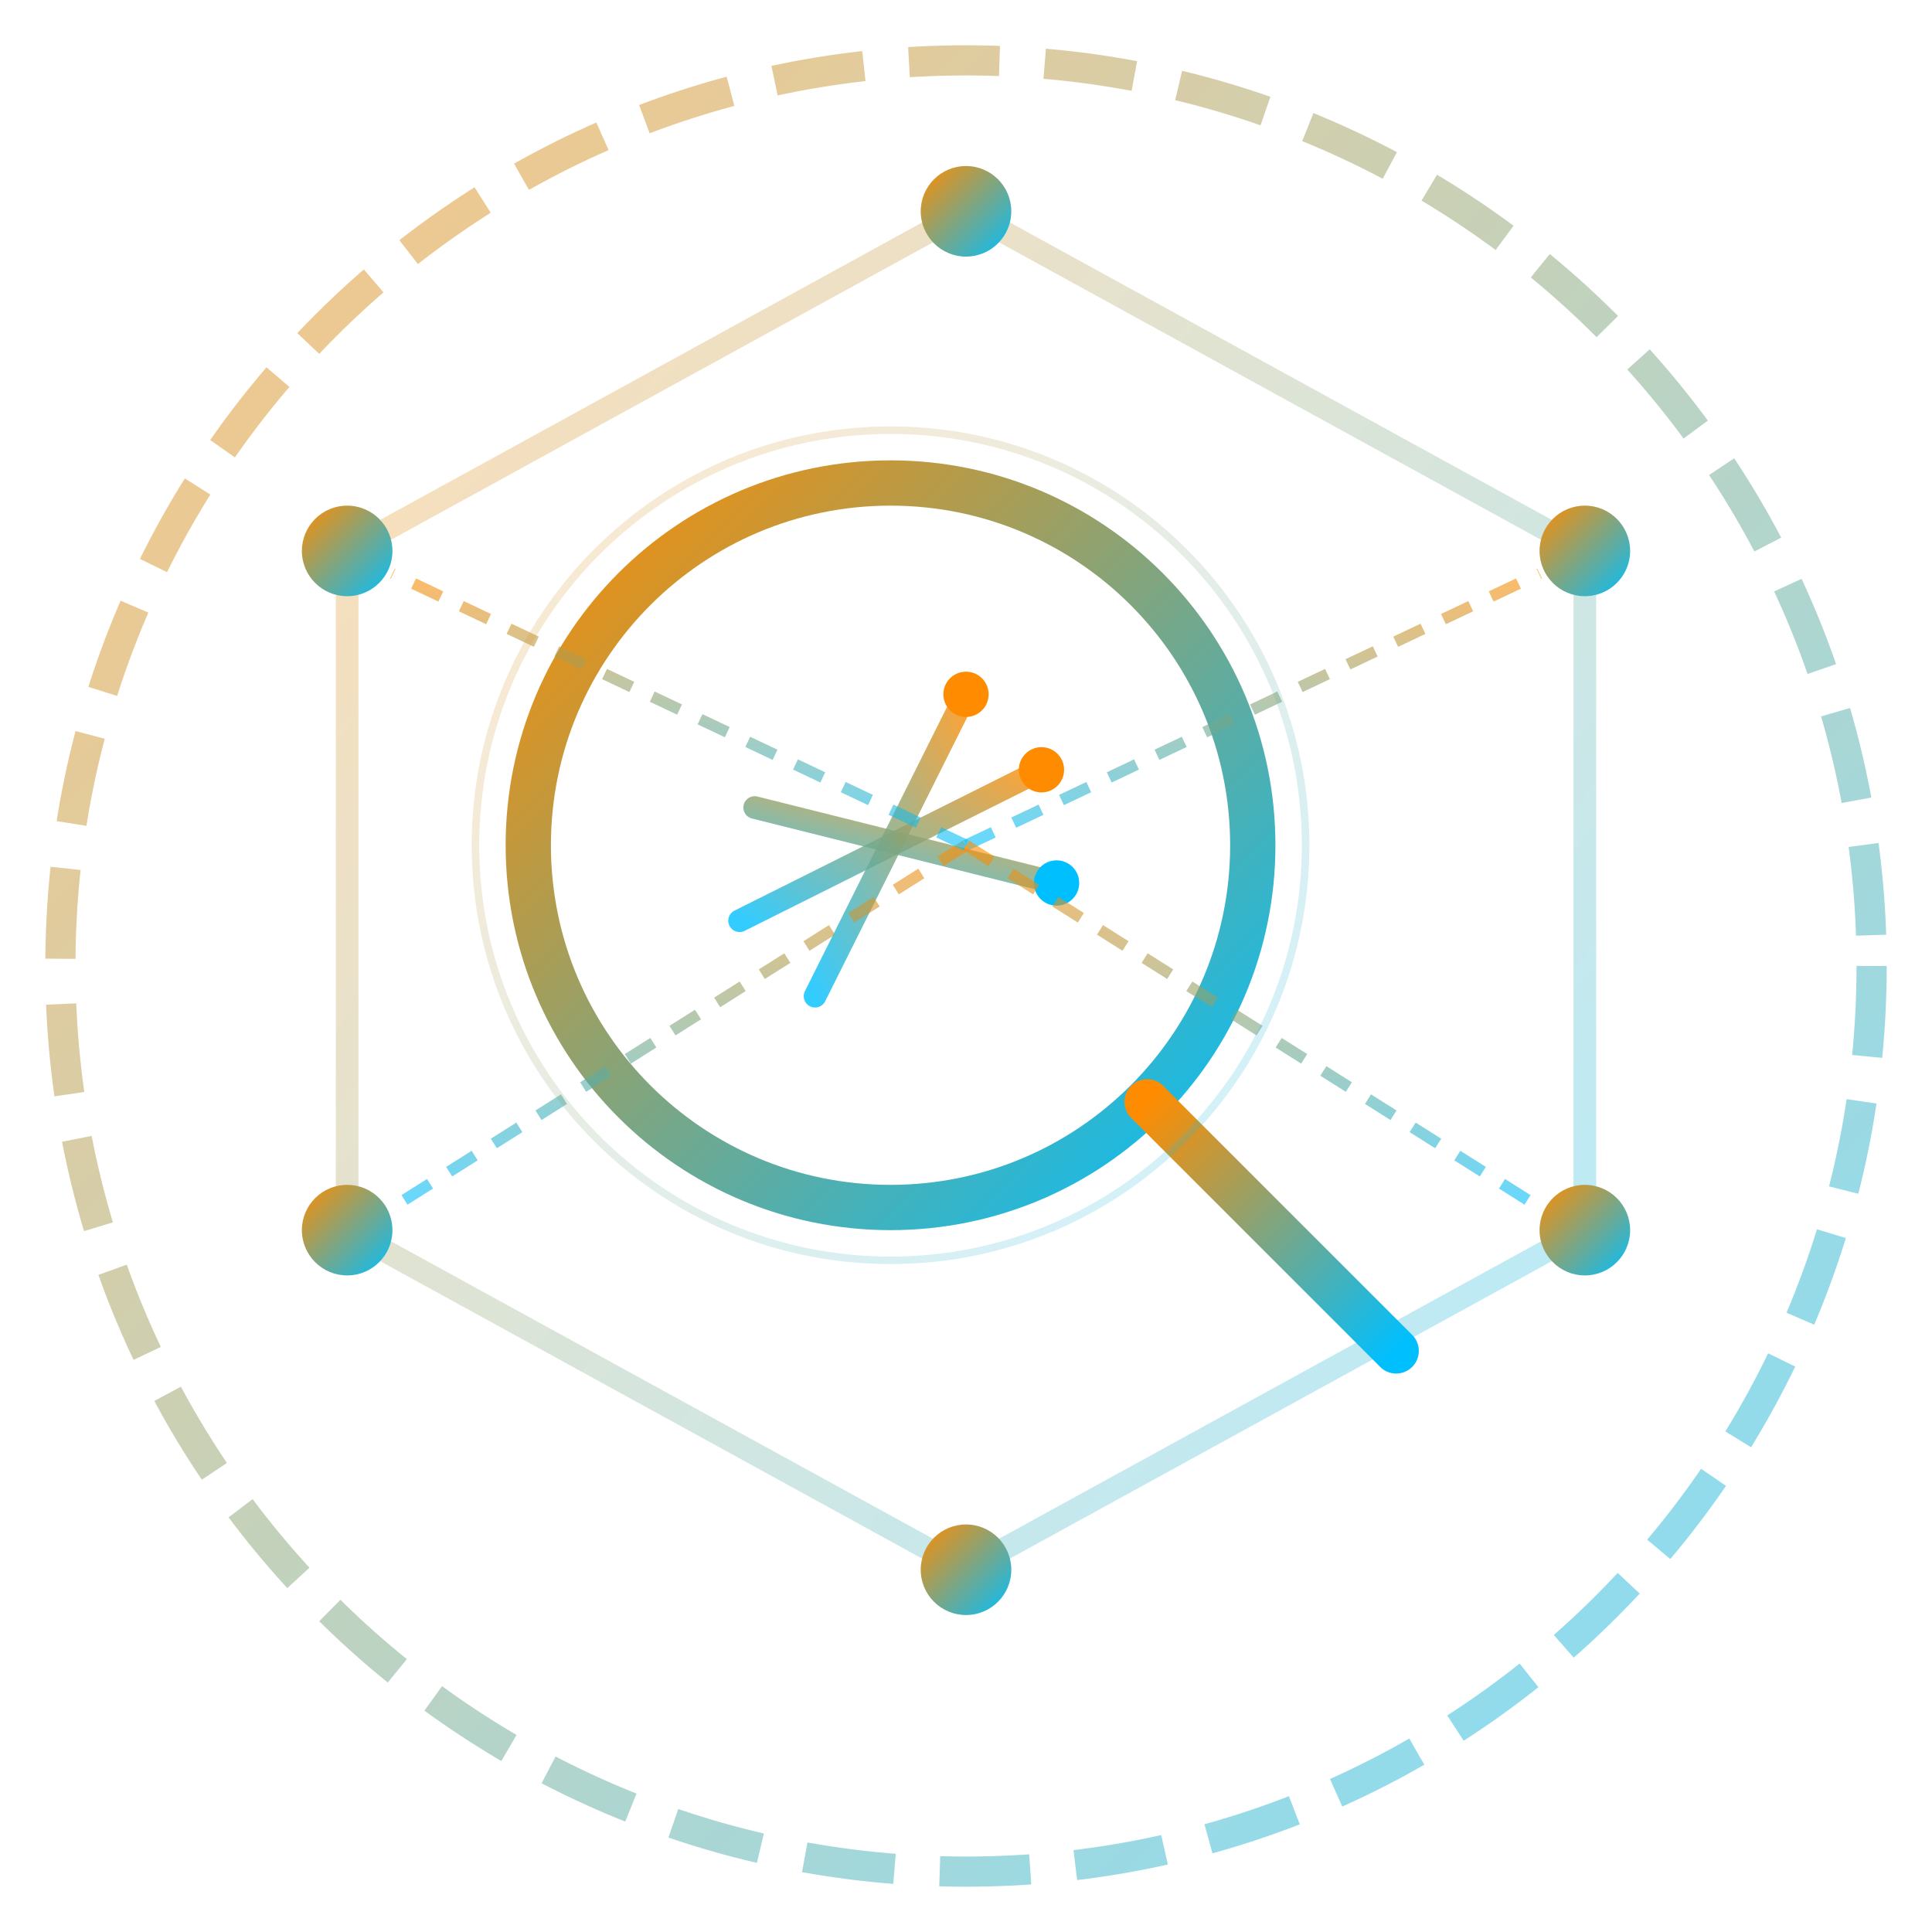
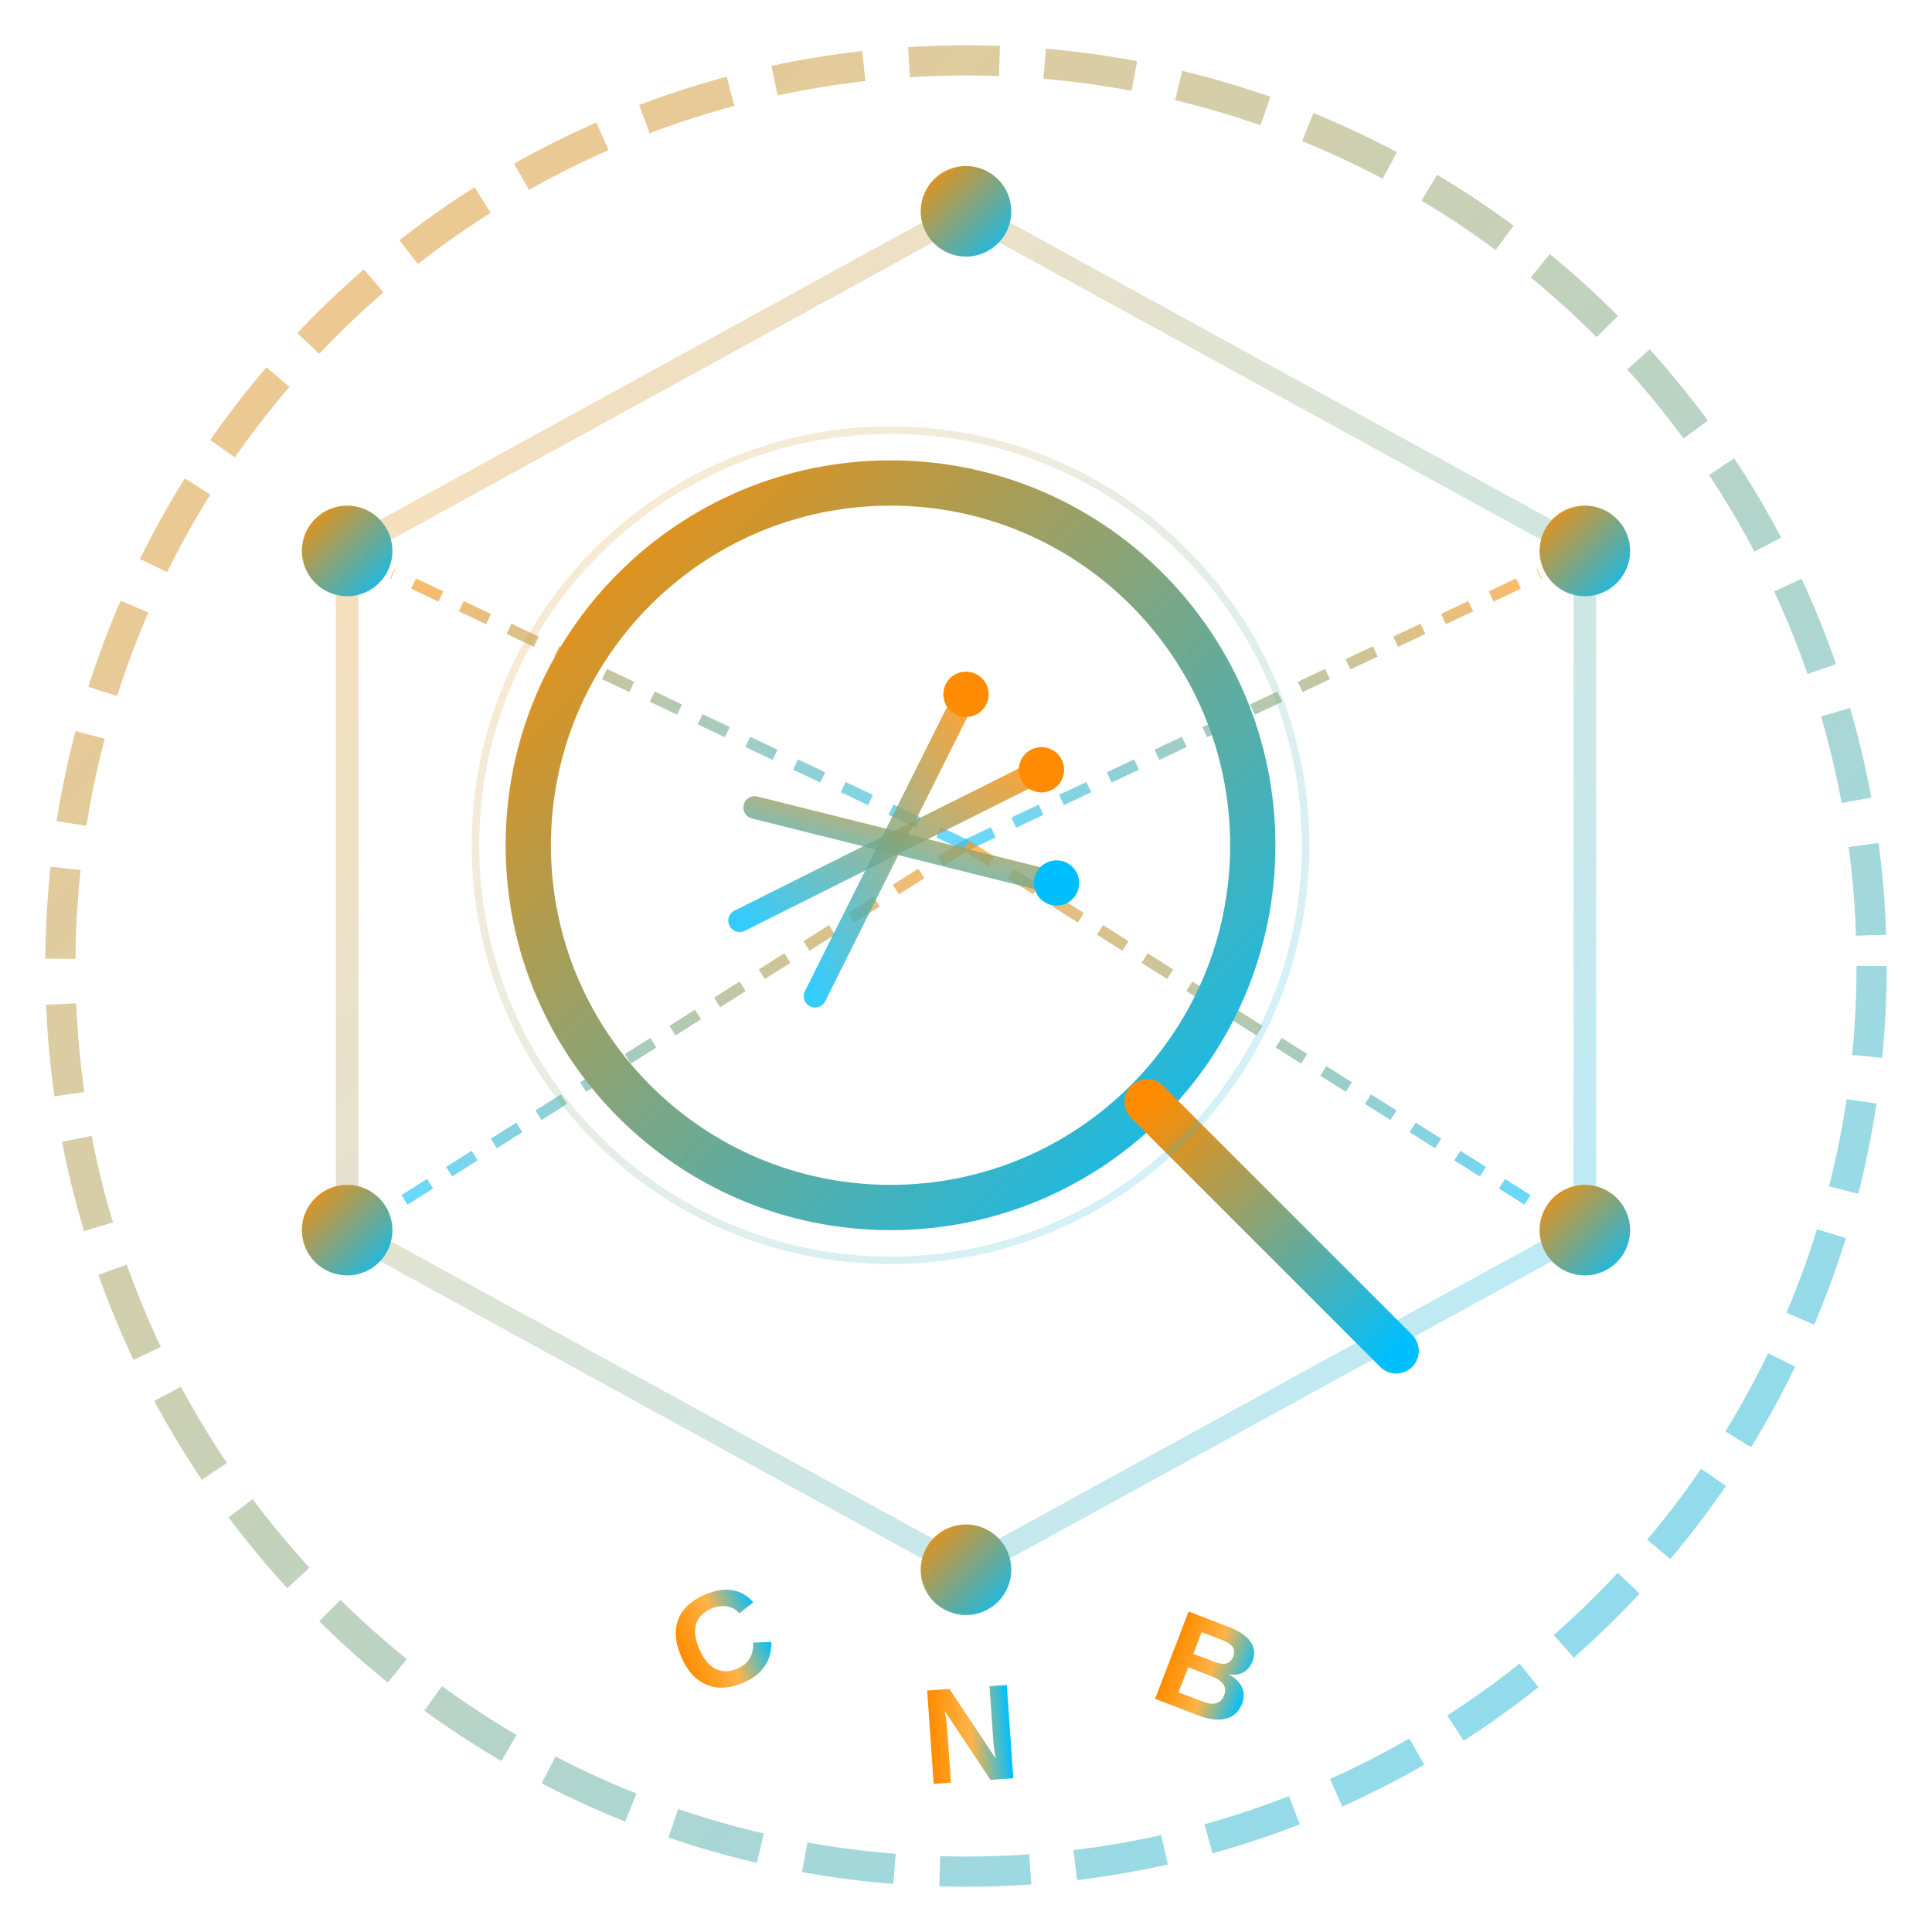
<svg xmlns="http://www.w3.org/2000/svg" viewBox="0 0 256 256" fill="none">
  <defs>
    <linearGradient id="grad1" x1="0%" y1="0%" x2="100%" y2="100%">
      <stop offset="0%" style="stop-color:#FF8C00;stop-opacity:1" />
      <stop offset="100%" style="stop-color:#00BFFF;stop-opacity:1" />
    </linearGradient>
    <linearGradient id="grad2" x1="0%" y1="100%" x2="100%" y2="0%">
      <stop offset="0%" style="stop-color:#00BFFF;stop-opacity:0.8" />
      <stop offset="100%" style="stop-color:#FF8C00;stop-opacity:0.8" />
    </linearGradient>
    <linearGradient id="grad3" x1="50%" y1="0%" x2="50%" y2="100%">
      <stop offset="0%" style="stop-color:#FF8C00;stop-opacity:0.6" />
      <stop offset="100%" style="stop-color:#00BFFF;stop-opacity:0.6" />
    </linearGradient>
+     <linearGradient id="gradText" x1="0%" y1="0%" x2="100%" y2="0%">
+       <stop offset="0%" style="stop-color:#FF8C00;stop-opacity:1" />
+       <stop offset="50%" style="stop-color:#FFB347;stop-opacity:1" />
+       <stop offset="100%" style="stop-color:#00BFFF;stop-opacity:1" />
+     </linearGradient>
  </defs>
-   <circle cx="128" cy="128" r="120" stroke="url(#grad1)" stroke-width="4" fill="none" stroke-dasharray="12 6" opacity="0.5" />
-   <polygon points="128,28 210,73 210,163 128,208 46,163 46,73" fill="none" stroke="url(#grad1)" stroke-width="3" opacity="0.3" />
+   <g>
+     <circle cx="128" cy="128" r="120" stroke="url(#grad1)" stroke-width="4" fill="none" stroke-dasharray="12 6" opacity="0.5" />
+     <animateTransform attributeName="transform" type="rotate" from="0 128 128" to="360 128 128" dur="30s" repeatCount="indefinite" />
+   </g>
+   <g>
+     <polygon points="128,28 210,73 210,163 128,208 46,163 46,73" fill="none" stroke="url(#grad1)" stroke-width="3" opacity="0.3" />
+     <circle cx="128" cy="28" r="6" fill="url(#grad1)" />
+     <circle cx="210" cy="73" r="6" fill="url(#grad1)" />
+     <circle cx="210" cy="163" r="6" fill="url(#grad1)" />
+     <circle cx="128" cy="208" r="6" fill="url(#grad1)" />
+     <circle cx="46" cy="163" r="6" fill="url(#grad1)" />
+     <circle cx="46" cy="73" r="6" fill="url(#grad1)" />
+     <animateTransform attributeName="transform" type="rotate" from="360 128 128" to="0 128 128" dur="45s" repeatCount="indefinite" />
+   </g>
+   <line x1="128" y1="112" x2="128" y2="34" stroke="url(#grad3)" stroke-width="1.5" stroke-dasharray="4 3" />
+   <line x1="128" y1="112" x2="204" y2="76" stroke="url(#grad3)" stroke-width="1.5" stroke-dasharray="4 3" />
+   <line x1="128" y1="112" x2="204" y2="160" stroke="url(#grad3)" stroke-width="1.5" stroke-dasharray="4 3" />
+   <line x1="128" y1="112" x2="128" y2="202" stroke="url(#grad3)" stroke-width="1.5" stroke-dasharray="4 3" />
+   <line x1="128" y1="112" x2="52" y2="160" stroke="url(#grad3)" stroke-width="1.5" stroke-dasharray="4 3" />
+   <line x1="128" y1="112" x2="52" y2="76" stroke="url(#grad3)" stroke-width="1.5" stroke-dasharray="4 3" />
  <circle cx="118" cy="112" r="48" stroke="url(#grad1)" stroke-width="6" fill="none" />
  <line x1="152" y1="146" x2="185" y2="179" stroke="url(#grad1)" stroke-width="6" stroke-linecap="round" />
  <g transform="translate(118, 112)">
    <line x1="-20" y1="10" x2="20" y2="-10" stroke="url(#grad2)" stroke-width="3" stroke-linecap="round" />
    <line x1="-18" y1="-5" x2="22" y2="5" stroke="url(#grad2)" stroke-width="3" stroke-linecap="round" />
    <line x1="-10" y1="20" x2="10" y2="-20" stroke="url(#grad2)" stroke-width="3" stroke-linecap="round" />
    <circle cx="20" cy="-10" r="3" fill="#FF8C00" />
    <circle cx="22" cy="5" r="3" fill="#00BFFF" />
    <circle cx="10" cy="-20" r="3" fill="#FF8C00" />
  </g>
-   <circle cx="128" cy="28" r="6" fill="url(#grad1)" />
-   <circle cx="210" cy="73" r="6" fill="url(#grad1)" />
-   <circle cx="210" cy="163" r="6" fill="url(#grad1)" />
-   <circle cx="128" cy="208" r="6" fill="url(#grad1)" />
-   <circle cx="46" cy="163" r="6" fill="url(#grad1)" />
-   <circle cx="46" cy="73" r="6" fill="url(#grad1)" />
-   <line x1="128" y1="112" x2="128" y2="34" stroke="url(#grad3)" stroke-width="1.5" stroke-dasharray="4 3" />
-   <line x1="128" y1="112" x2="204" y2="76" stroke="url(#grad3)" stroke-width="1.5" stroke-dasharray="4 3" />
-   <line x1="128" y1="112" x2="204" y2="160" stroke="url(#grad3)" stroke-width="1.5" stroke-dasharray="4 3" />
-   <line x1="128" y1="112" x2="128" y2="202" stroke="url(#grad3)" stroke-width="1.5" stroke-dasharray="4 3" />
-   <line x1="128" y1="112" x2="52" y2="160" stroke="url(#grad3)" stroke-width="1.5" stroke-dasharray="4 3" />
-   <line x1="128" y1="112" x2="52" y2="76" stroke="url(#grad3)" stroke-width="1.5" stroke-dasharray="4 3" />
+   <g font-family="'Helvetica Neue', Arial, sans-serif" font-weight="800" font-size="18" fill="url(#gradText)" text-anchor="middle">
+     <text x="98" y="223" transform="rotate(-23 98 223)">C</text>
+     <text x="129" y="236" transform="rotate(-4 129 236)">N</text>
+     <text x="158" y="227" transform="rotate(21 158 227)">B</text>
+   </g>
  <circle cx="118" cy="112" r="55" stroke="url(#grad1)" stroke-width="1" fill="none" opacity="0.2">
    <animate attributeName="r" values="55;62;55" dur="3s" repeatCount="indefinite" />
    <animate attributeName="opacity" values="0.2;0.1;0.2" dur="3s" repeatCount="indefinite" />
  </circle>
</svg>
